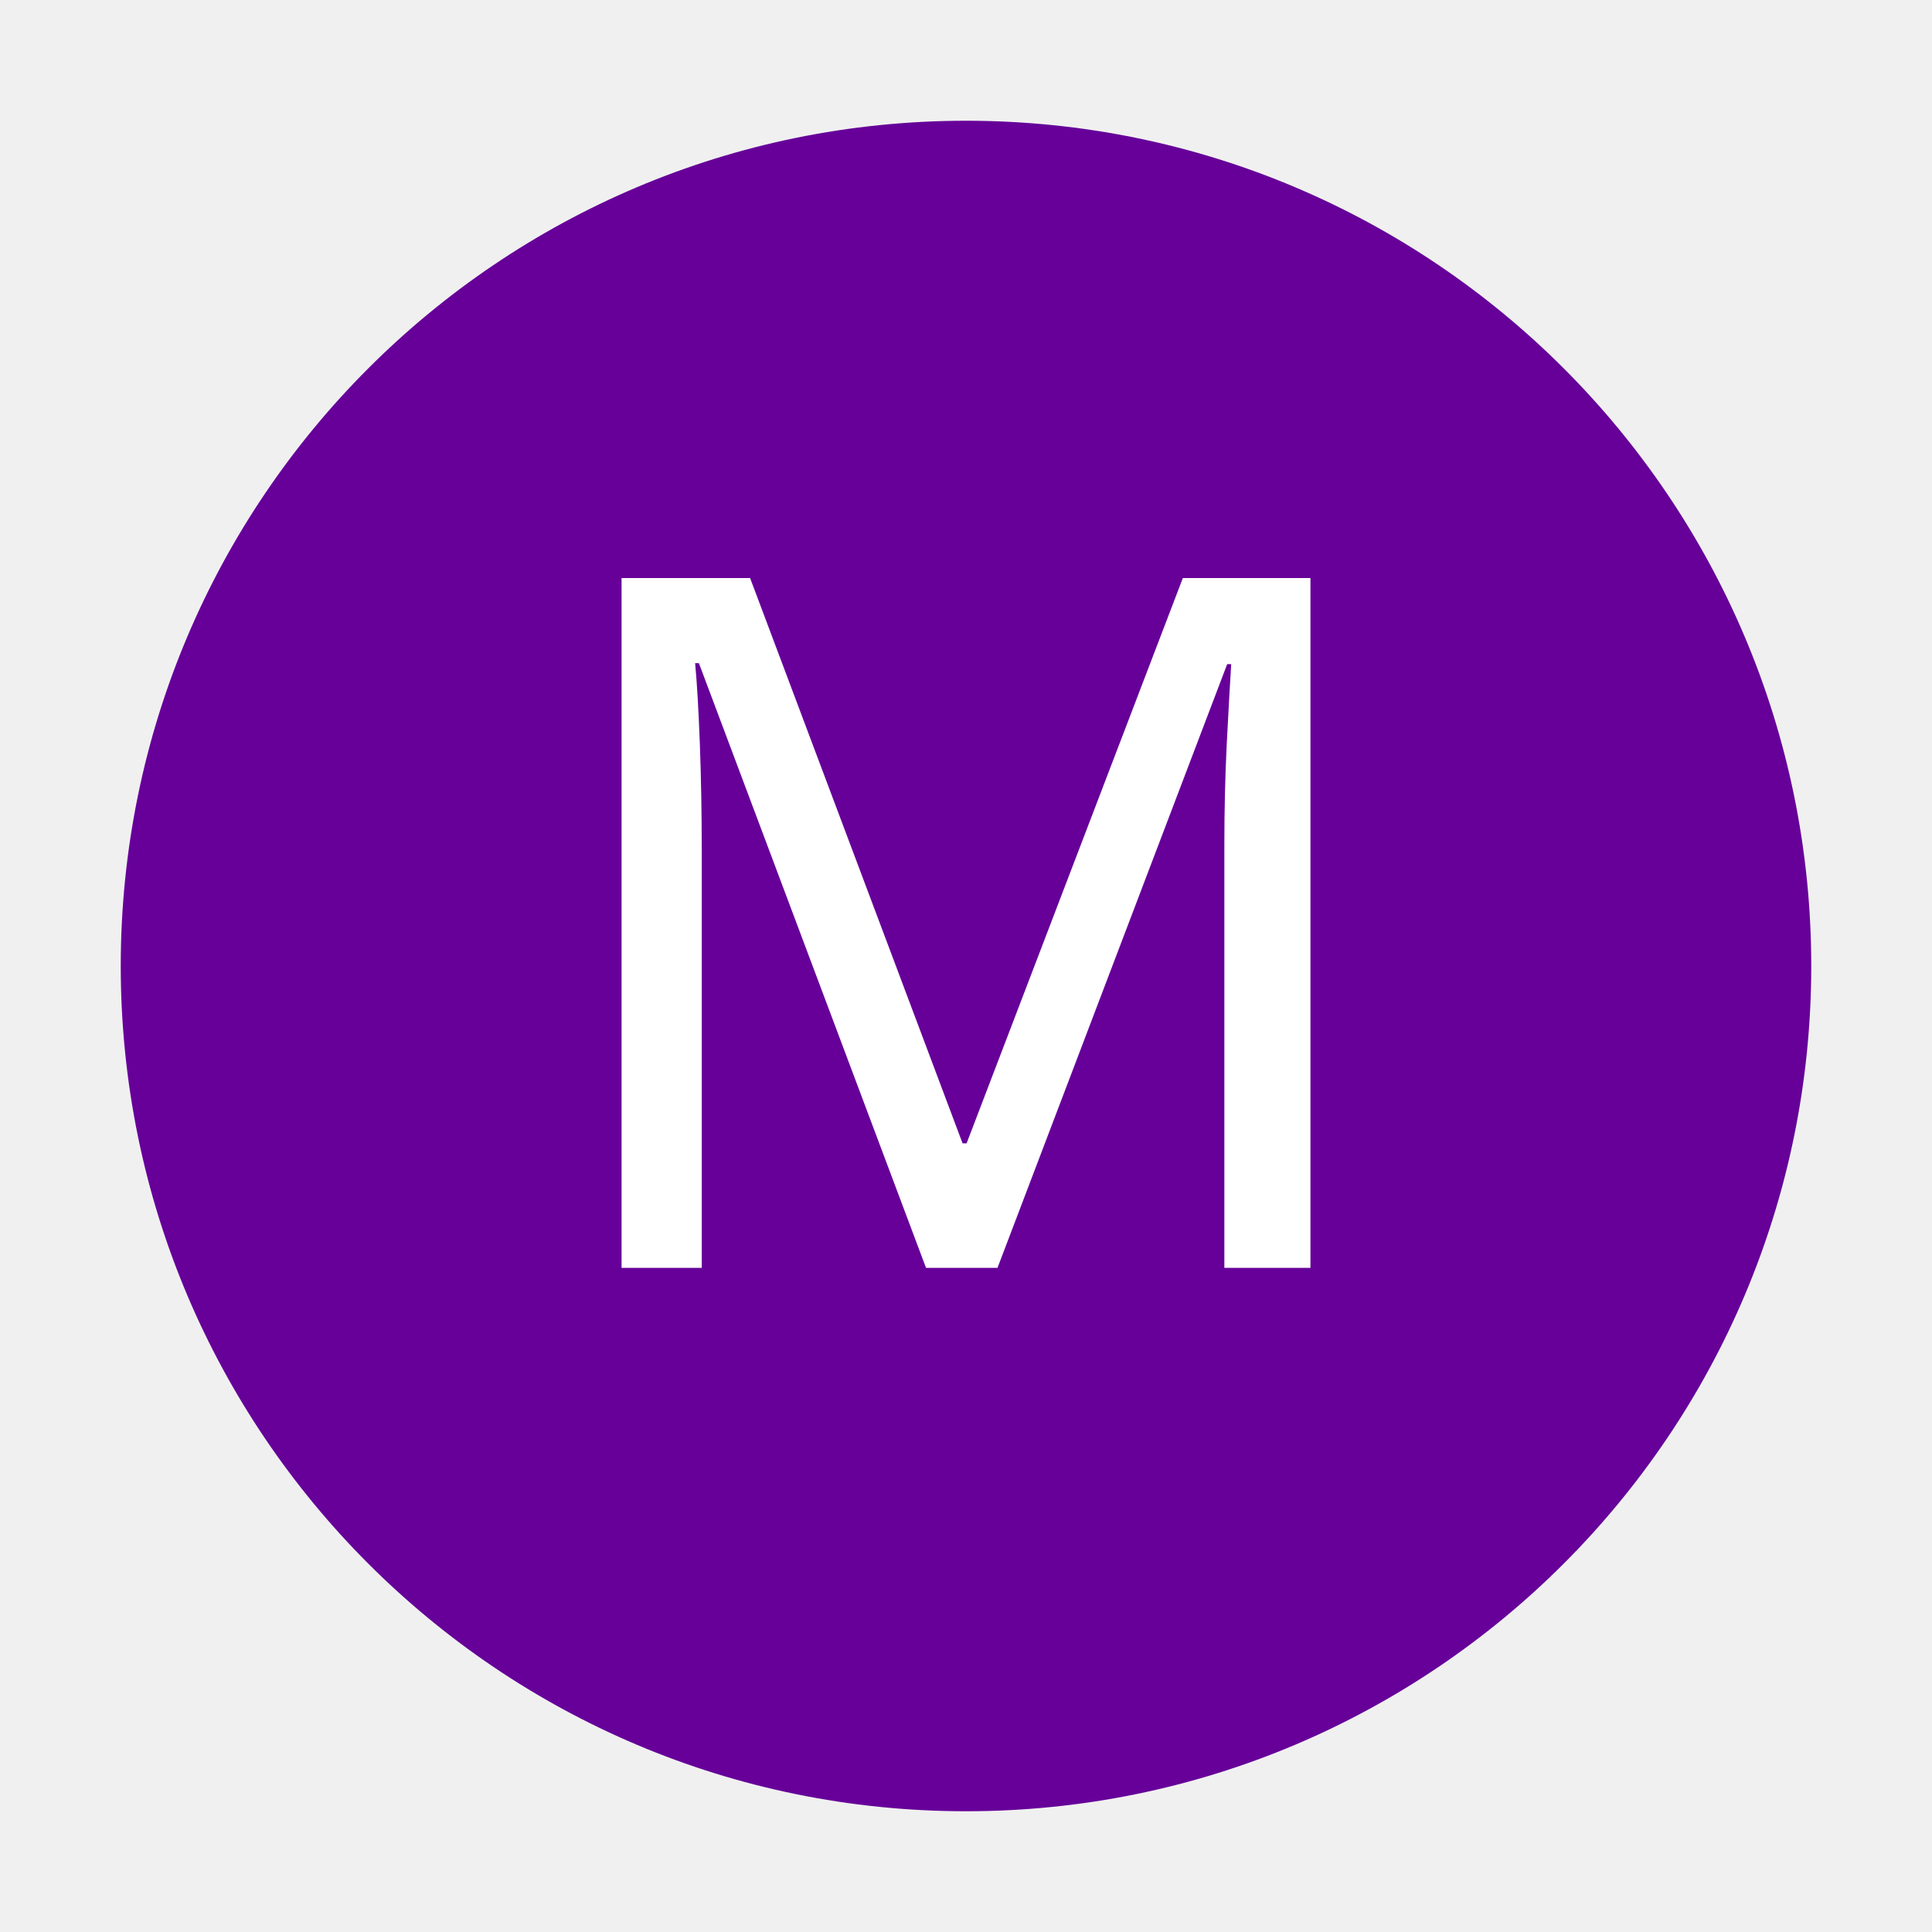
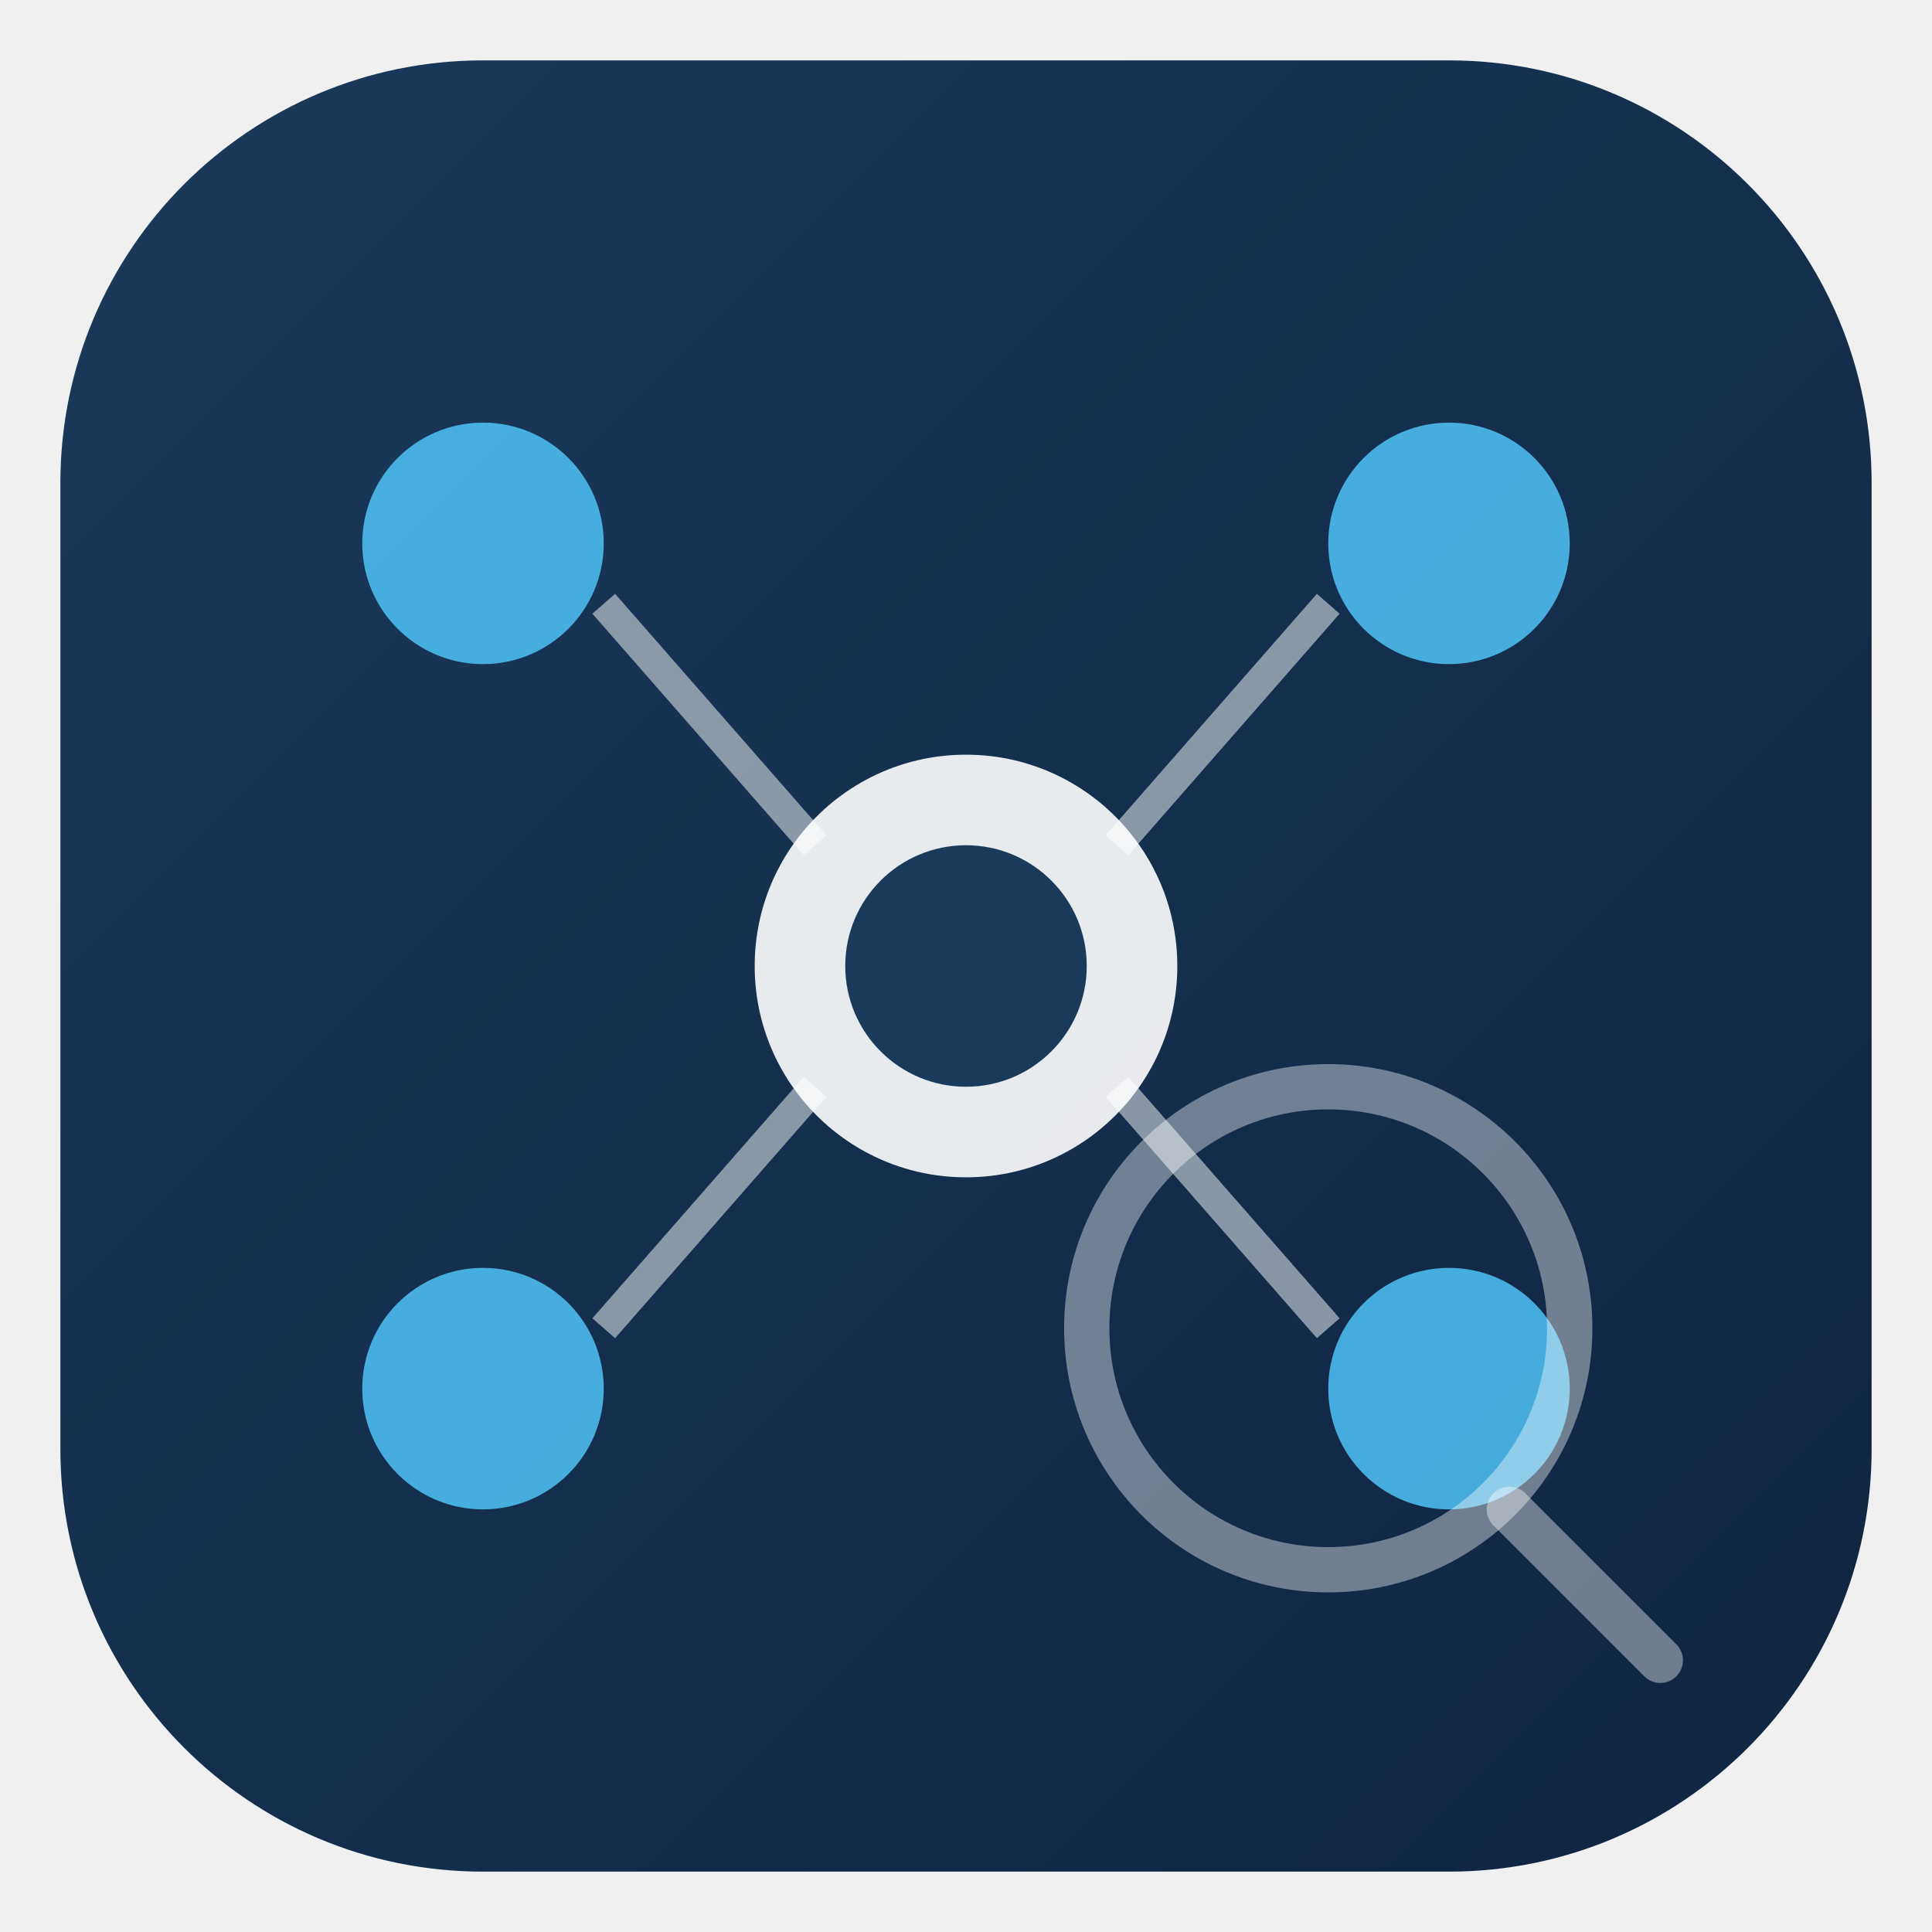
- <svg xmlns="http://www.w3.org/2000/svg" width="128" height="128">
-   <circle cx="64" cy="64" r="56" fill="#660099" />
-   <text x="64" y="84" font-size="64" fill="white" text-anchor="middle" font-family="sans-serif">M</text>
+ <svg xmlns="http://www.w3.org/2000/svg" viewBox="0 0 128 128">
+   <defs>
+     <linearGradient id="bg" x1="0" y1="0" x2="1" y2="1">
+       <stop offset="0%" stop-color="#1a3a5c" />
+       <stop offset="100%" stop-color="#0f2440" />
+     </linearGradient>
+   </defs>
+   <rect x="4" y="4" width="120" height="120" rx="28" fill="url(#bg)" />
+   <circle cx="64" cy="64" r="14" fill="white" opacity="0.9" />
+   <circle cx="64" cy="64" r="8" fill="#1a3a5c" />
+   <circle cx="32" cy="36" r="8" fill="#4fc3f7" opacity="0.85" />
+   <circle cx="96" cy="36" r="8" fill="#4fc3f7" opacity="0.85" />
+   <circle cx="32" cy="92" r="8" fill="#4fc3f7" opacity="0.85" />
+   <circle cx="96" cy="92" r="8" fill="#4fc3f7" opacity="0.85" />
+   <line x1="40" y1="40" x2="54" y2="56" stroke="white" stroke-width="2" opacity="0.5" />
+   <line x1="88" y1="40" x2="74" y2="56" stroke="white" stroke-width="2" opacity="0.5" />
+   <line x1="40" y1="88" x2="54" y2="72" stroke="white" stroke-width="2" opacity="0.5" />
+   <line x1="88" y1="88" x2="74" y2="72" stroke="white" stroke-width="2" opacity="0.5" />
+   <circle cx="88" cy="88" r="16" fill="none" stroke="white" stroke-width="3" opacity="0.4" />
+   <line x1="100" y1="100" x2="110" y2="110" stroke="white" stroke-width="3" stroke-linecap="round" opacity="0.4" />
</svg>
